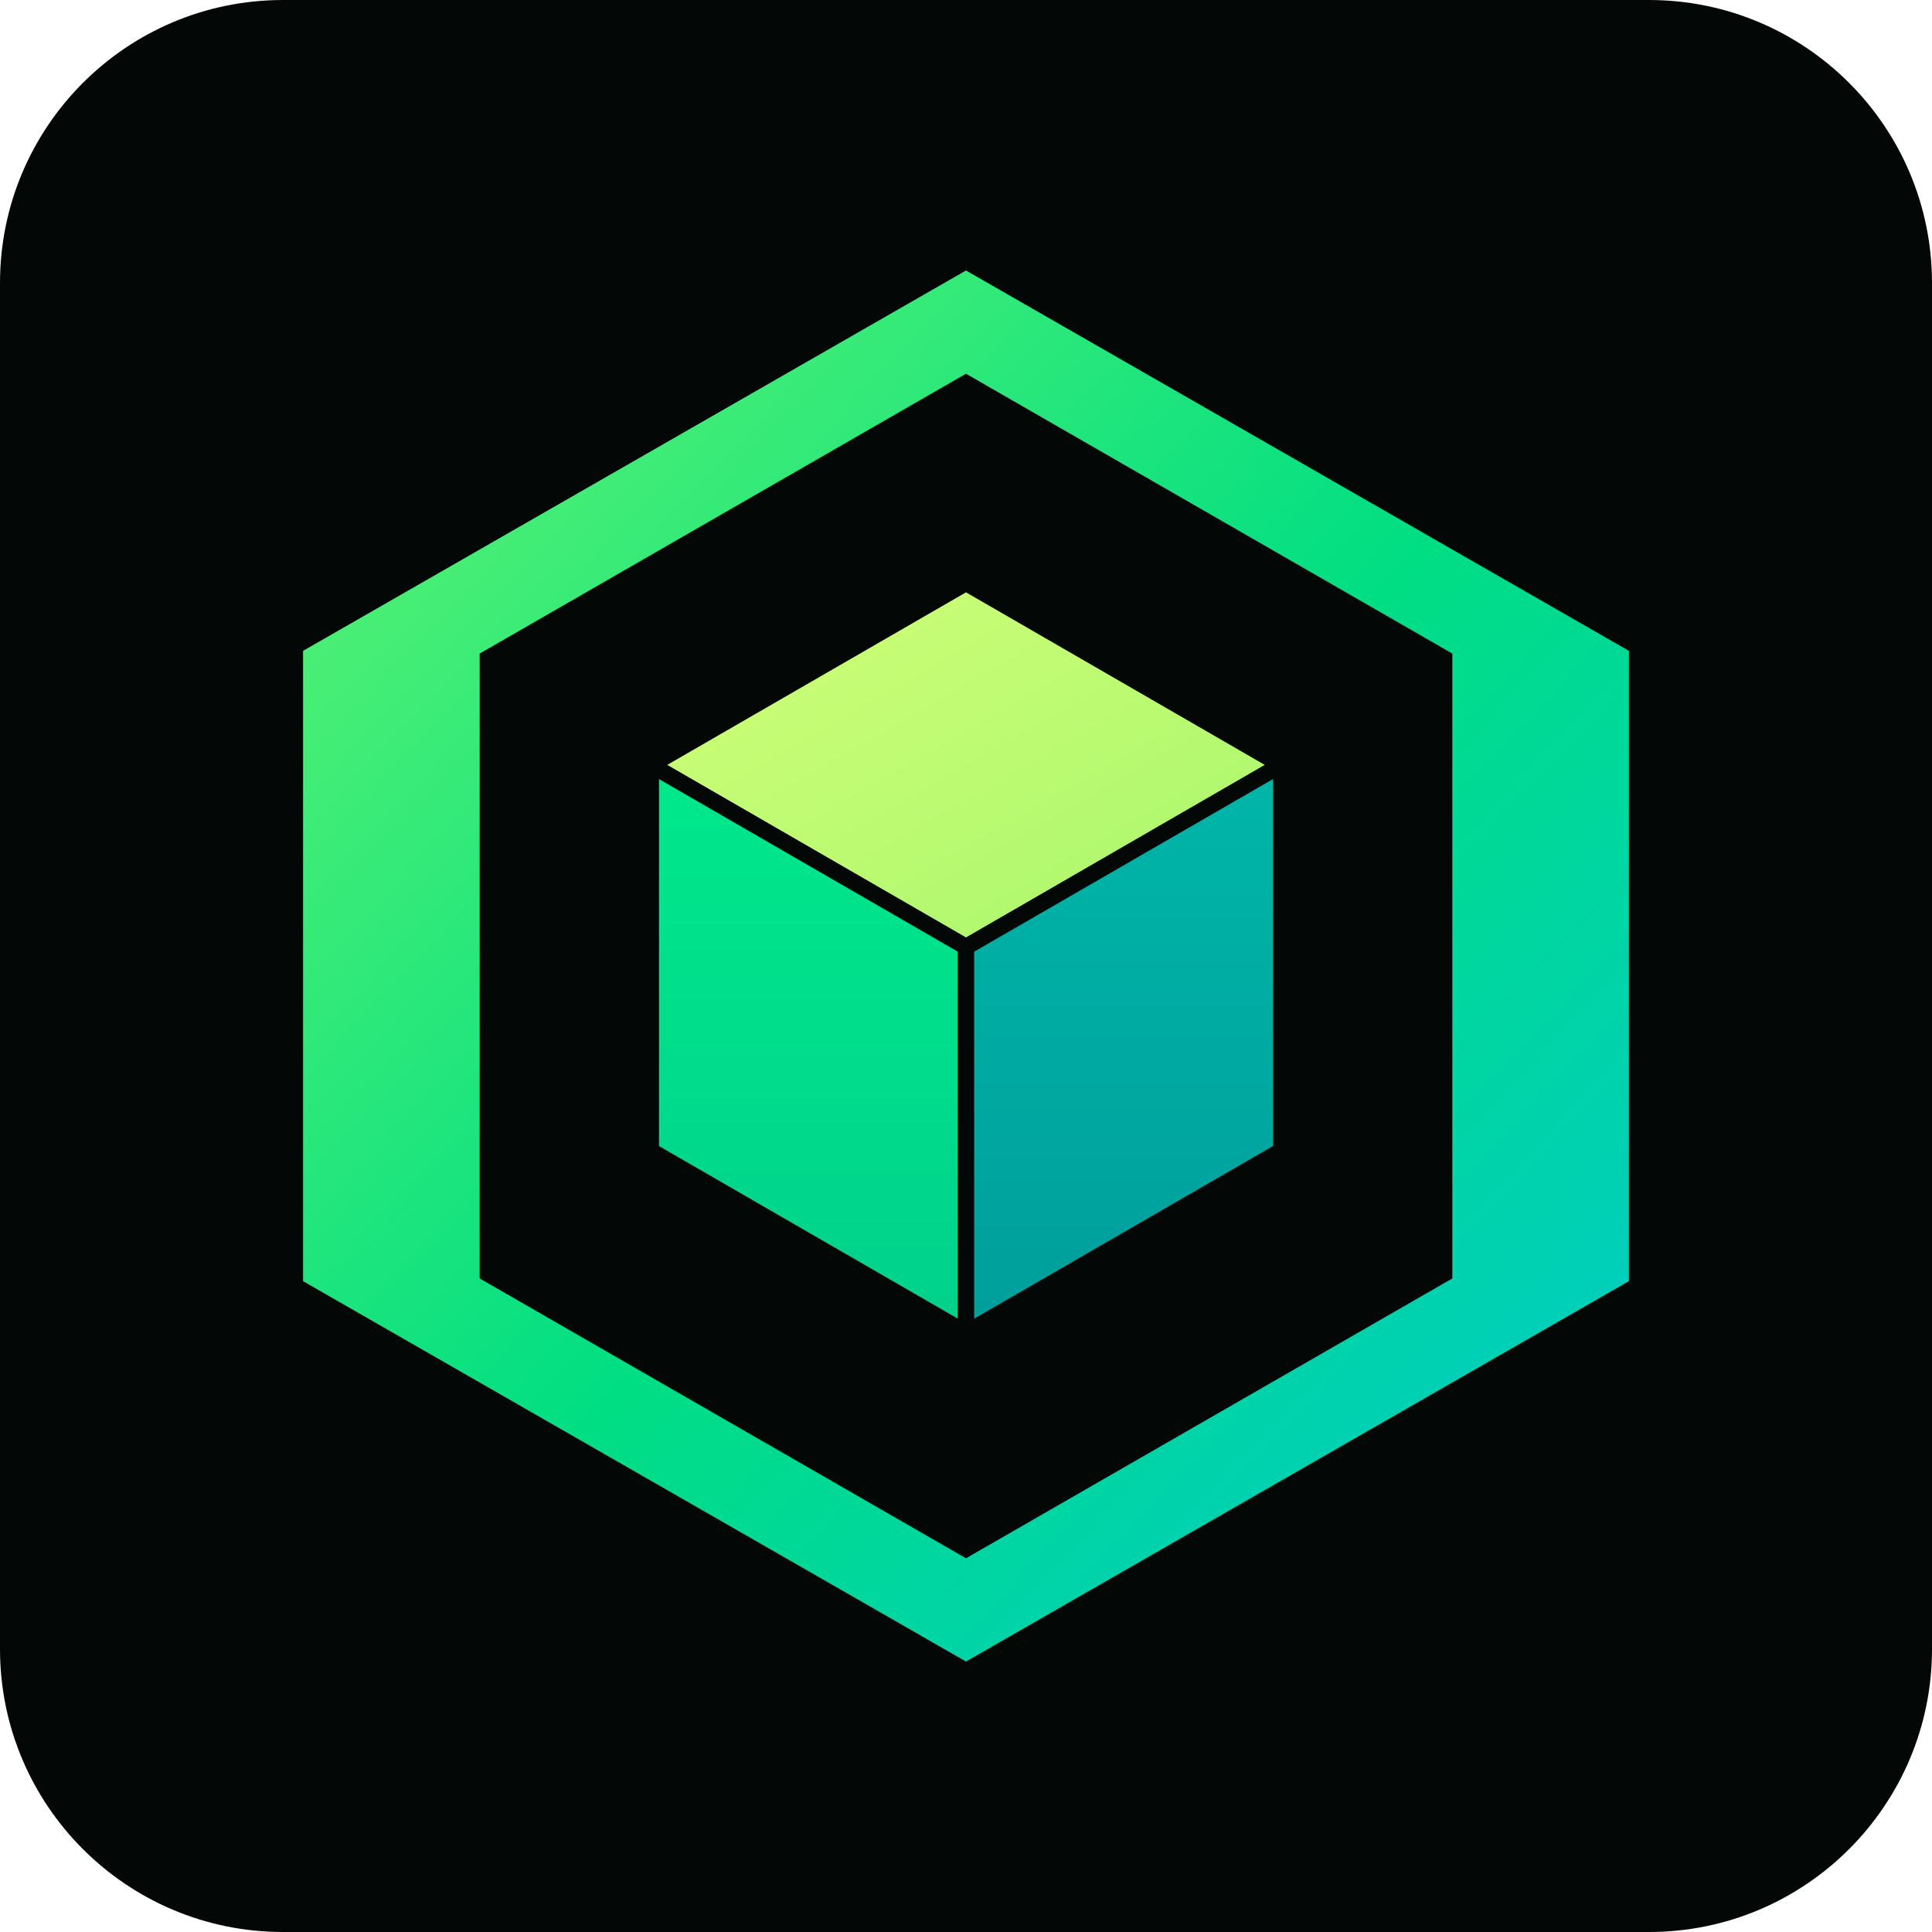
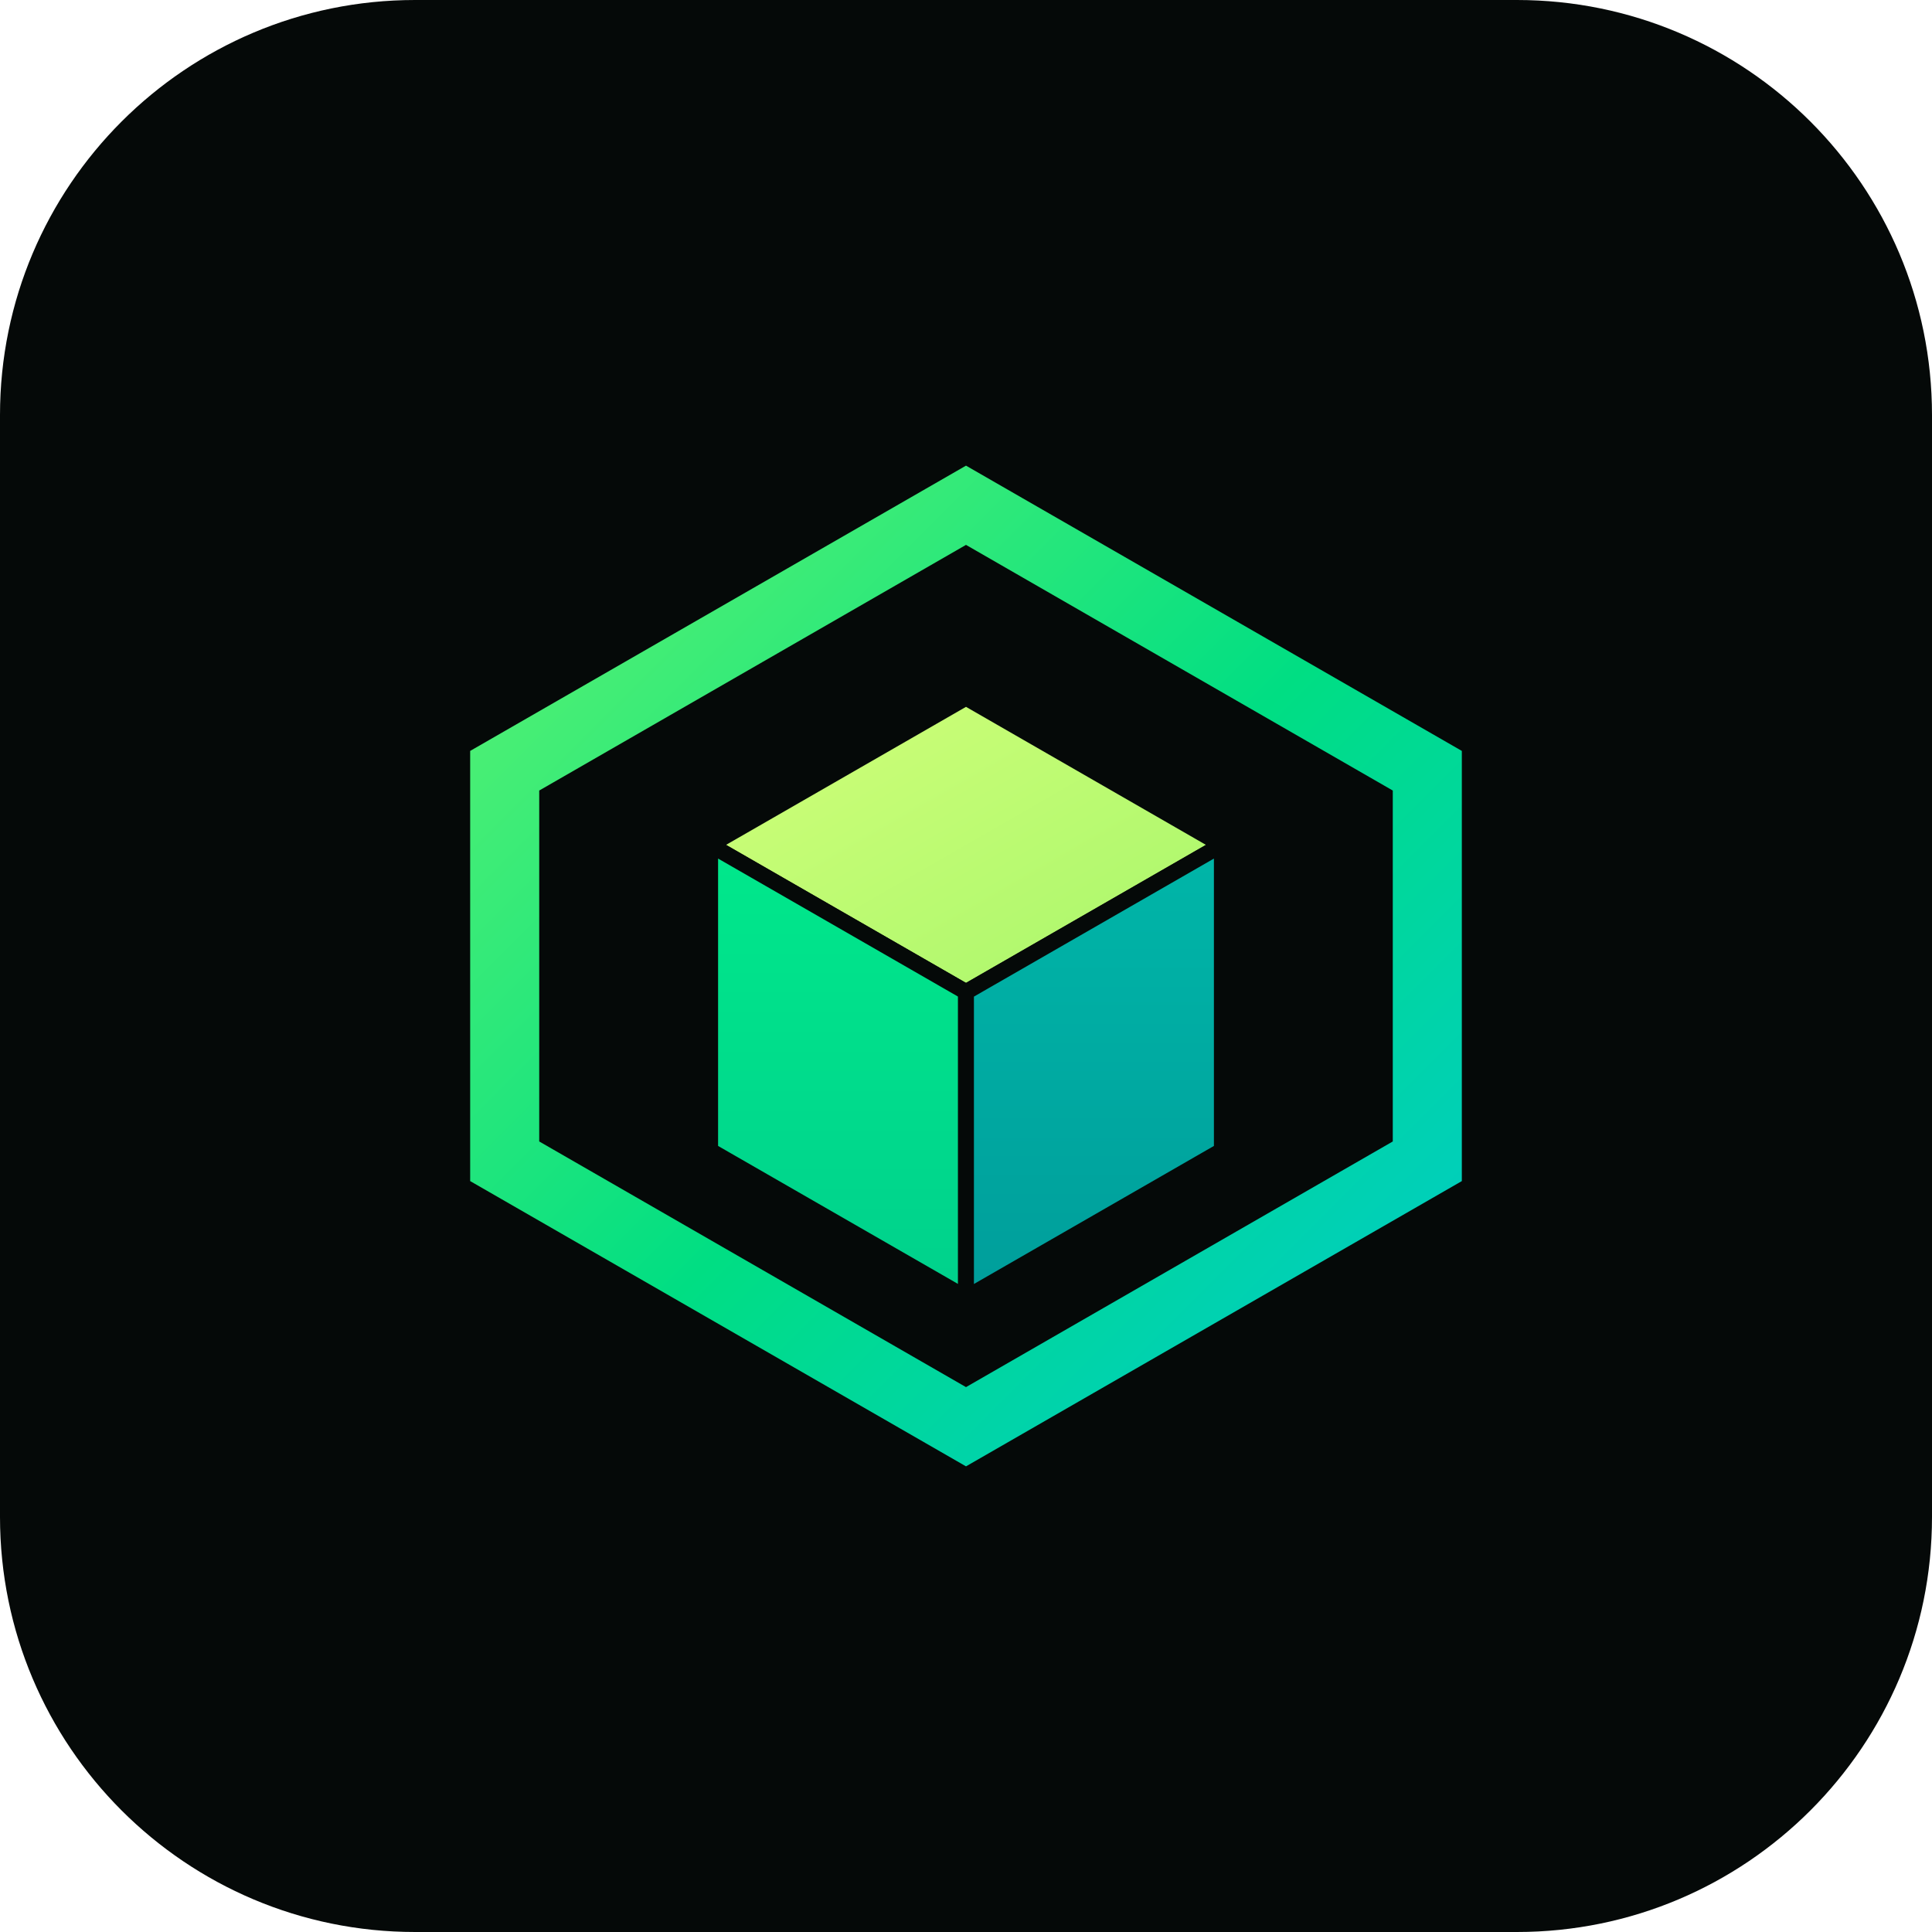
<svg xmlns="http://www.w3.org/2000/svg" width="1024" height="1024" viewBox="0 0 1024 1024">
  <defs>
-     <linearGradient id="hex" x1="0" y1="0" x2="1" y2="1">
+     <linearGradient id="ring" x1="0" y1="0" x2="1" y2="1">
      <stop stop-color="#65F56F" />
      <stop offset=".52" stop-color="#00DE83" />
      <stop offset="1" stop-color="#00C9D0" />
    </linearGradient>
    <linearGradient id="top" x1="0" y1="0" x2="1" y2="1">
      <stop stop-color="#D2FF79" />
      <stop offset="1" stop-color="#A7F66B" />
    </linearGradient>
    <linearGradient id="left" x1="0" y1="0" x2="0" y2="1">
      <stop stop-color="#00E88B" />
      <stop offset="1" stop-color="#00D18C" />
    </linearGradient>
    <linearGradient id="right" x1="0" y1="0" x2="0" y2="1">
      <stop stop-color="#00B6A8" />
      <stop offset="1" stop-color="#009E9B" />
    </linearGradient>
  </defs>
-   <rect width="1024" height="1024" rx="150" fill="#030807" />
-   <g transform="translate(143.36 143.36) scale(0.72)">
-     <path d="M512 0 1000 280 1000 744 512 1024 24 744 24 280Z M512 76 154 282 154 742 512 948 870 742 870 282Z" fill="url(#hex)" fill-rule="evenodd" />
-     <path d="M512 230 744 364 512 498 280 364Z" fill="url(#top)" stroke="#030807" stroke-width="12" stroke-linejoin="round" />
-     <path d="M280 364 512 498 512 782 280 648Z" fill="url(#left)" stroke="#030807" stroke-width="12" stroke-linejoin="round" />
-     <path d="M744 364 512 498 512 782 744 648Z" fill="url(#right)" stroke="#030807" stroke-width="12" stroke-linejoin="round" />
+   <rect width="1024" height="1024" rx="220" fill="#050908" />
+   <g transform="translate(204.8 204.8) scale(.60)">
+     <path d="M512 70 950 322 950 702 512 954 74 702 74 322Z M512 140 135 357 135 667 512 884 889 667 889 357Z" fill="url(#ring)" fill-rule="evenodd" />
+     <path d="M512 275 738 405 512 535 286 405Z" fill="url(#top)" stroke="#050908" stroke-width="14" stroke-linejoin="round" />
+     <path d="M286 405 512 535 512 805 286 675Z" fill="url(#left)" stroke="#050908" stroke-width="14" stroke-linejoin="round" />
+     <path d="M738 405 512 535 512 805 738 675Z" fill="url(#right)" stroke="#050908" stroke-width="14" stroke-linejoin="round" />
  </g>
</svg>
